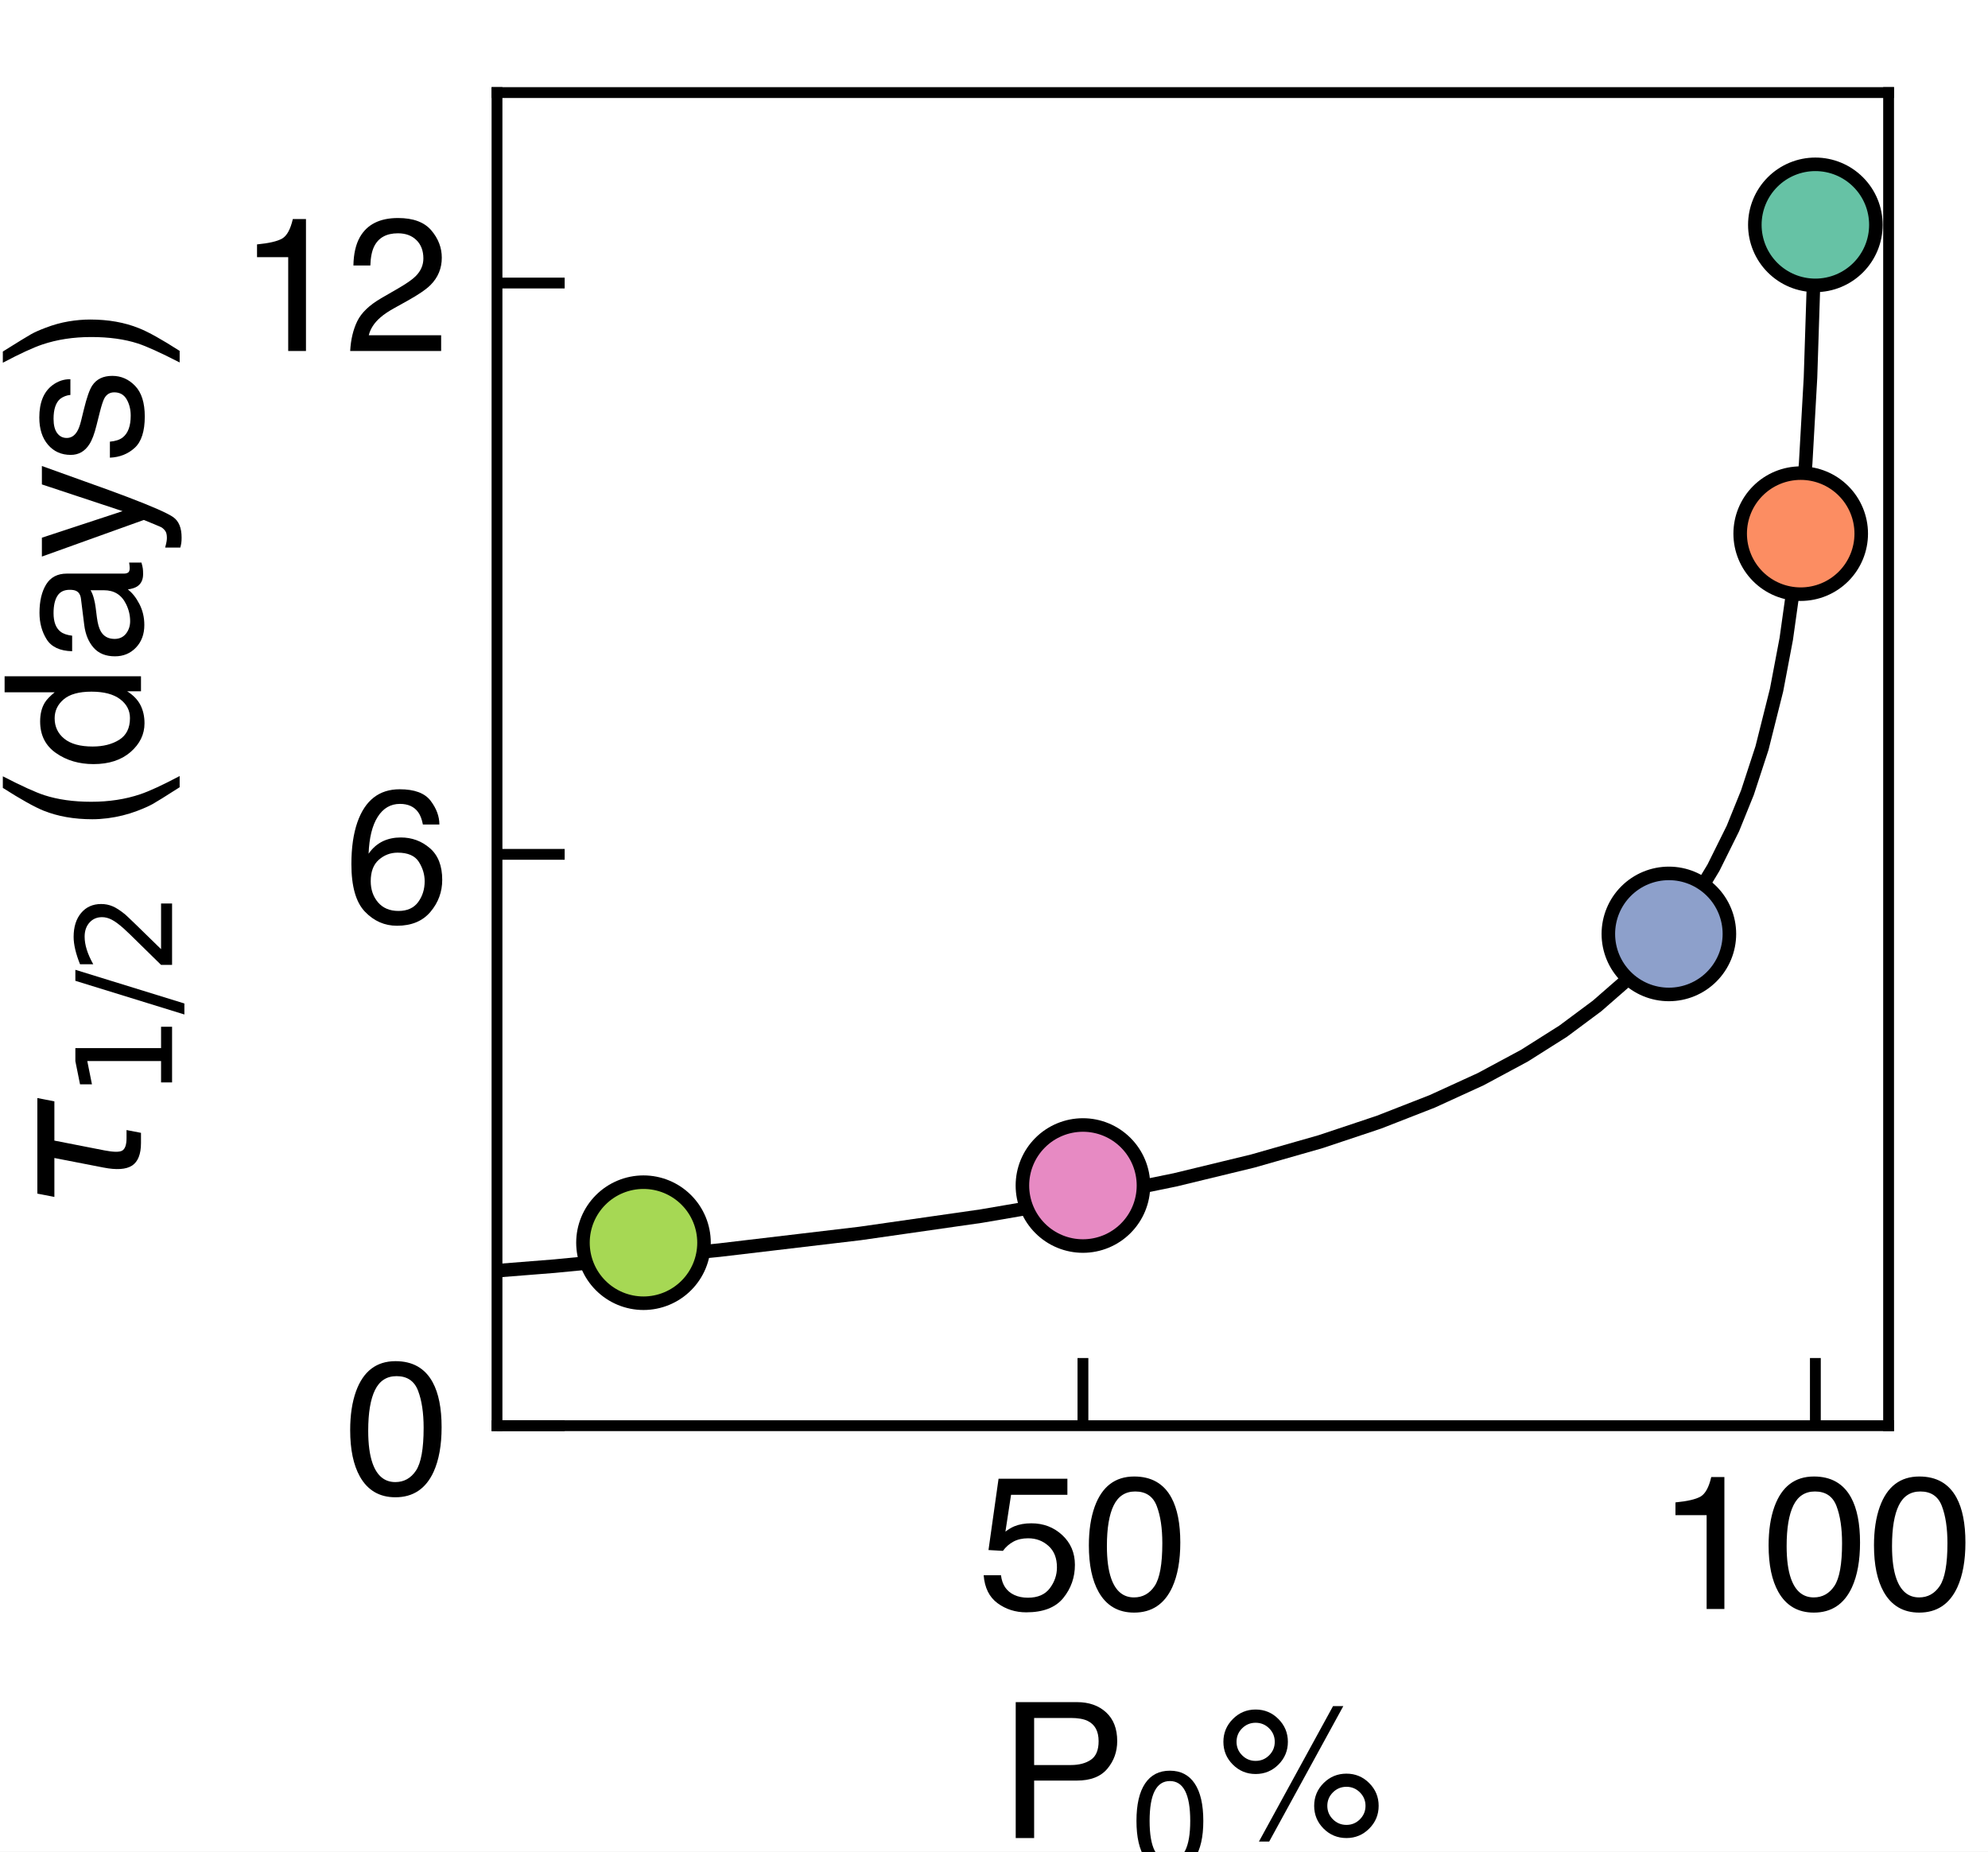
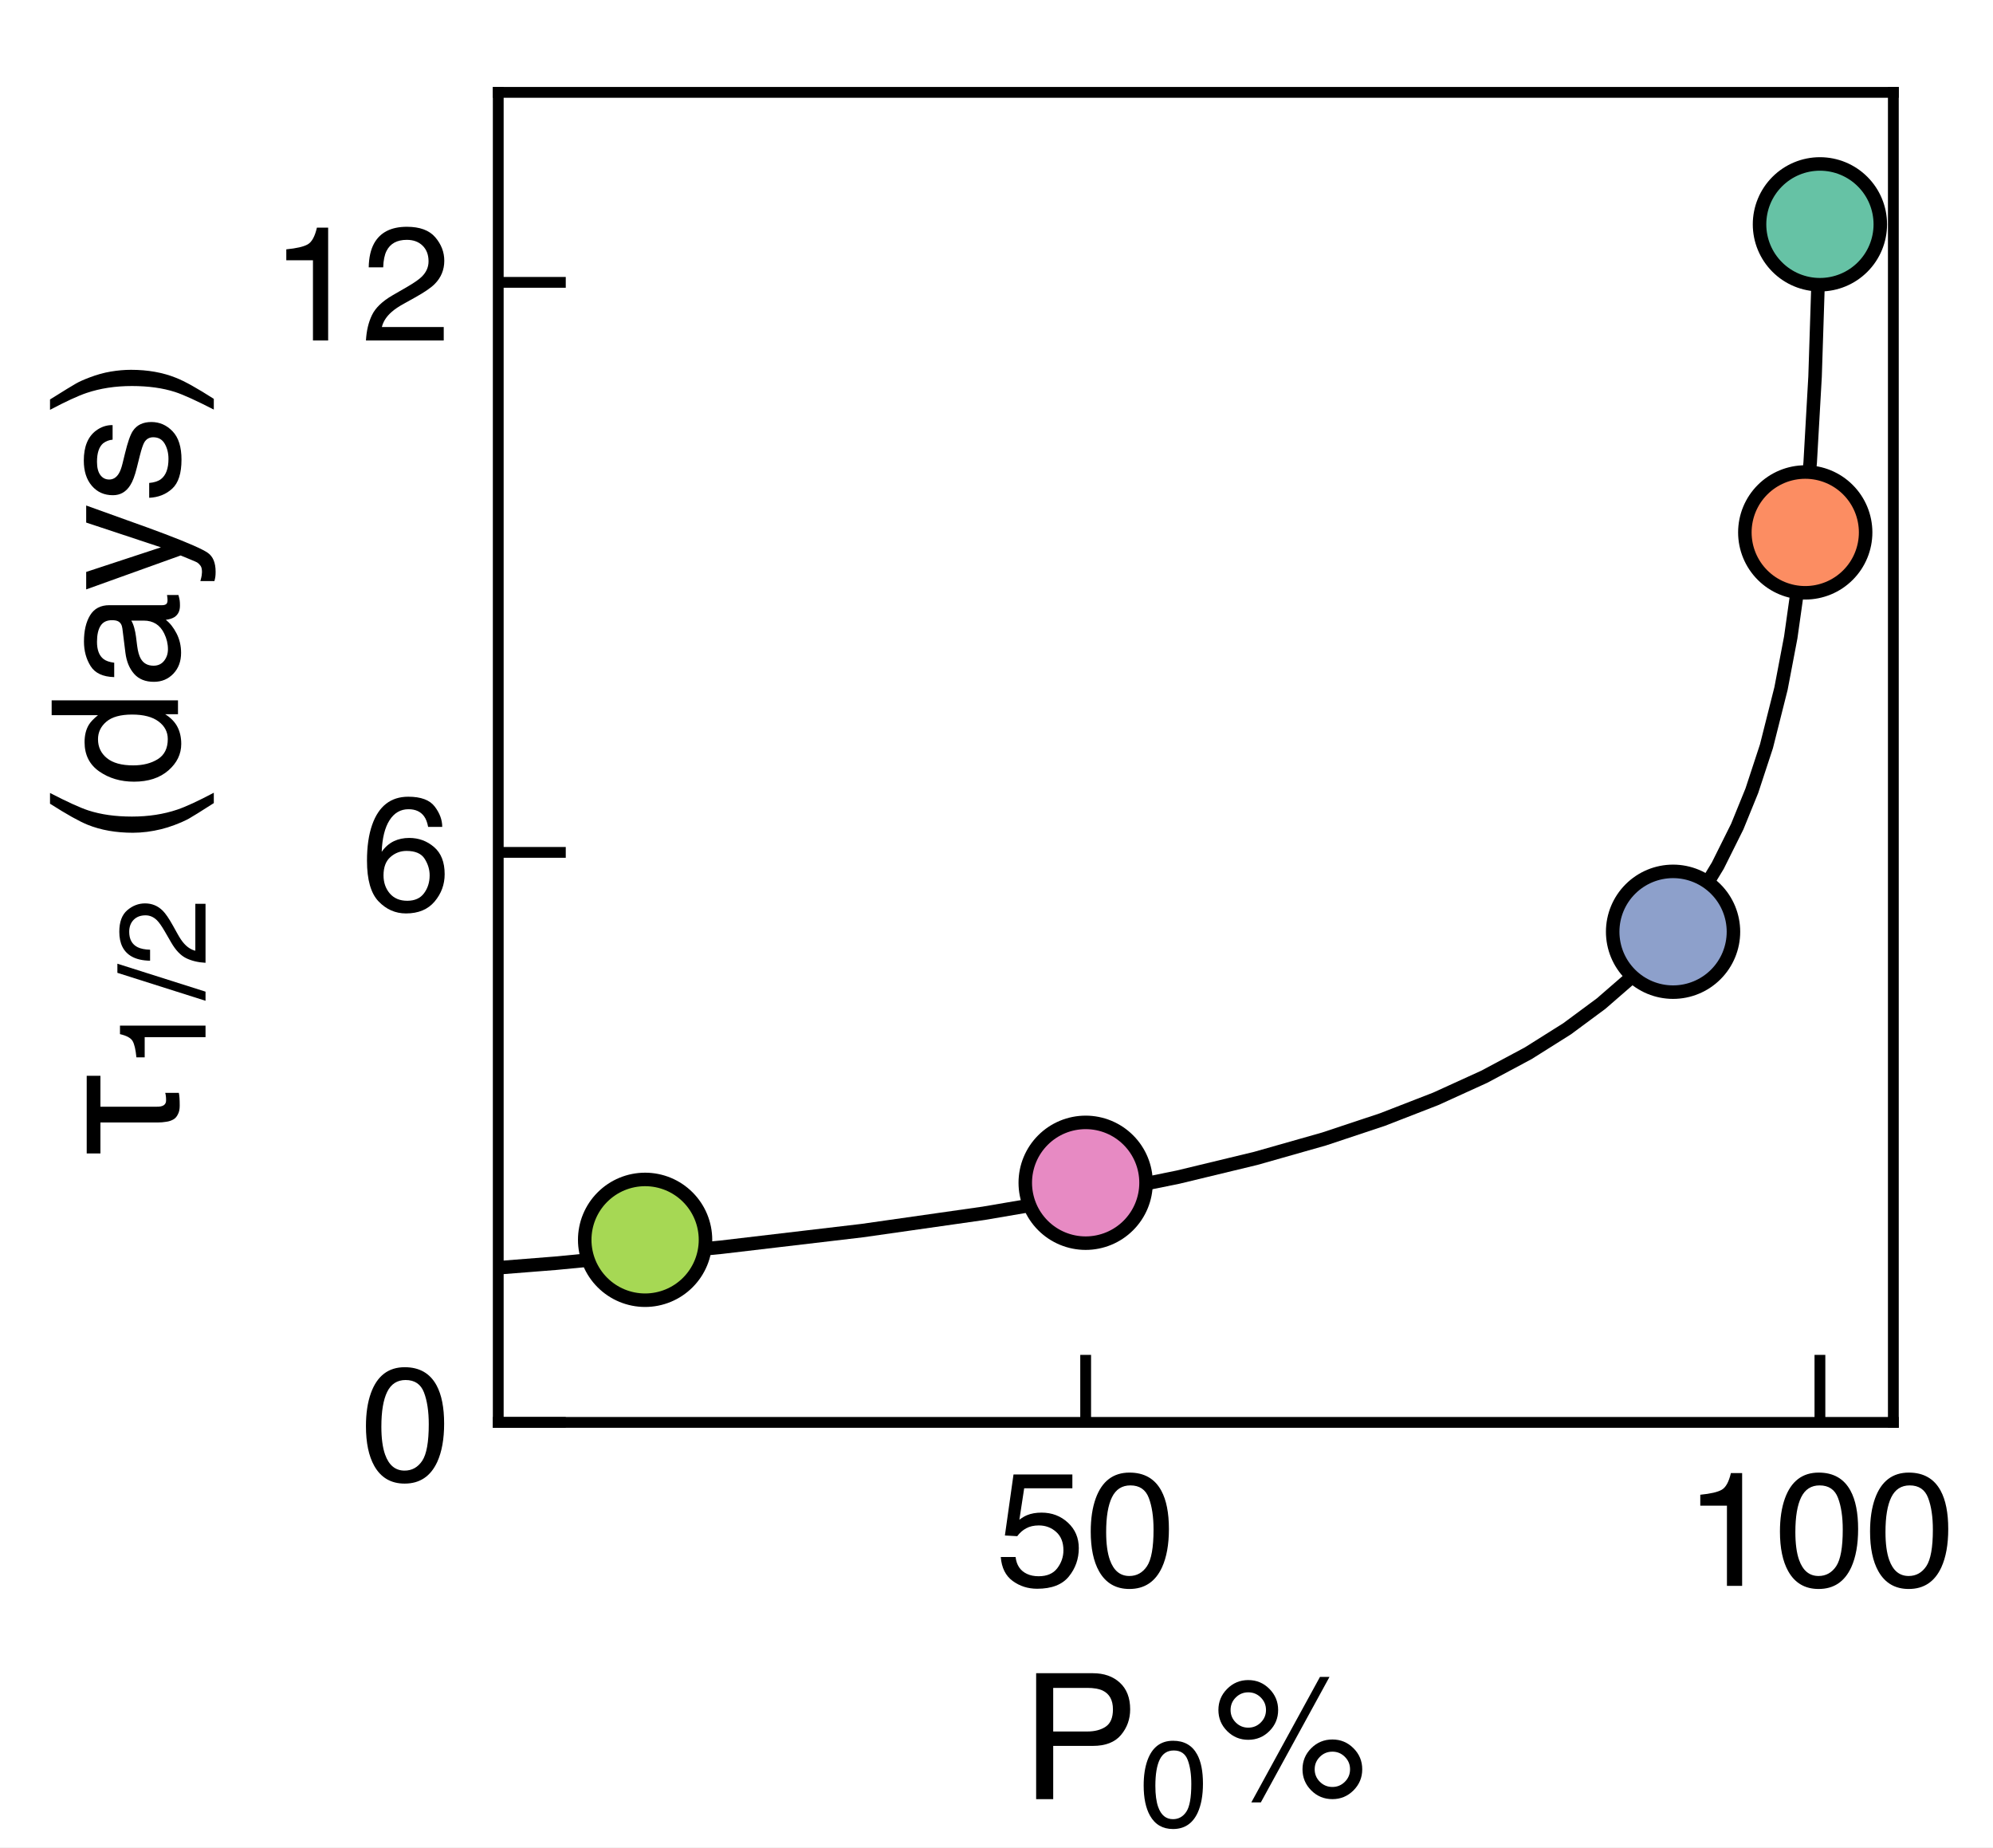
- <svg xmlns="http://www.w3.org/2000/svg" xmlns:xlink="http://www.w3.org/1999/xlink" width="146.88pt" height="136.8pt" viewBox="0 0 146.88 136.8" version="1.1">
+ <svg xmlns="http://www.w3.org/2000/svg" xmlns:xlink="http://www.w3.org/1999/xlink" width="147.6pt" height="136.8pt" viewBox="0 0 147.6 136.8" version="1.1">
  <defs>
    <style type="text/css">*{stroke-linejoin: round; stroke-linecap: butt}</style>
  </defs>
  <g id="figure_1">
    <g id="patch_1">
-       <path d="M 0 136.8  L 146.88 136.8  L 146.88 0  L 0 0  z " style="fill: #ffffff" />
+       <path d="M 0 136.8  L 147.6 136.8  L 147.6 0  L 0 0  z " style="fill: #ffffff" />
    </g>
    <g id="axes_1">
      <g id="patch_2">
-         <path d="M 36.72 105.336  L 139.536 105.336  L 139.536 6.84  L 36.72 6.84  z " style="fill: #ffffff" />
+         <path d="M 36.9 105.336  L 140.22 105.336  L 140.22 6.84  L 36.9 6.84  z " style="fill: #ffffff" />
      </g>
      <g id="line2d_1">
-         <path d="M 26.98 94.657  L 40.955 93.549  L 53.139 92.365  L 63.531 91.135  L 72.489 89.852  L 80.015 88.562  L 86.823 87.172  L 92.557 85.782  L 97.573 84.35  L 101.874 82.913  L 105.815 81.374  L 109.399 79.734  L 112.624 78.001  L 115.491 76.188  L 117.999 74.322  L 120.149 72.446  L 121.941 70.624  L 123.733 68.489  L 125.166 66.48  L 126.599 64.104  L 128.033 61.213  L 129.108 58.556  L 130.183 55.269  L 131.258 50.985  L 131.975 47.204  L 132.691 42.094  L 133.408 34.232  L 133.766 27.893  L 134.125 16.766  L 134.125 16.766  " clip-path="url(#p0b1bb9fdbc)" style="fill: none; stroke: #000000; stroke-linecap: square" />
+         <path d="M 27.112 94.657  L 41.156 93.549  L 53.399 92.365  L 63.842 91.135  L 72.845 89.852  L 80.407 88.562  L 87.249 87.172  L 93.01 85.782  L 98.052 84.35  L 102.373 82.913  L 106.334 81.374  L 109.935 79.734  L 113.176 78.001  L 116.057 76.188  L 118.578 74.322  L 120.738 72.446  L 122.539 70.624  L 124.339 68.489  L 125.78 66.48  L 127.22 64.104  L 128.66 61.213  L 129.741 58.556  L 130.821 55.269  L 131.901 50.985  L 132.621 47.204  L 133.342 42.094  L 134.062 34.232  L 134.422 27.893  L 134.782 16.766  L 134.782 16.766  " clip-path="url(#p4e6f7f5d36)" style="fill: none; stroke: #000000; stroke-linecap: square" />
      </g>
      <g id="PathCollection_1">
        <defs>
-           <path id="m3732f8422a" d="M 0 4.472  C 1.186 4.472 2.324 4.001 3.162 3.162  C 4.001 2.324 4.472 1.186 4.472 0  C 4.472 -1.186 4.001 -2.324 3.162 -3.162  C 2.324 -4.001 1.186 -4.472 0 -4.472  C -1.186 -4.472 -2.324 -4.001 -3.162 -3.162  C -4.001 -2.324 -4.472 -1.186 -4.472 0  C -4.472 1.186 -4.001 2.324 -3.162 3.162  C -2.324 4.001 -1.186 4.472 0 4.472  z " style="stroke: #000000" />
+           <path id="m090f4906ee" d="M 0 4.472  C 1.186 4.472 2.324 4.001 3.162 3.162  C 4.001 2.324 4.472 1.186 4.472 0  C 4.472 -1.186 4.001 -2.324 3.162 -3.162  C 2.324 -4.001 1.186 -4.472 0 -4.472  C -1.186 -4.472 -2.324 -4.001 -3.162 -3.162  C -4.001 -2.324 -4.472 -1.186 -4.472 0  C -4.472 1.186 -4.001 2.324 -3.162 3.162  C -2.324 4.001 -1.186 4.472 0 4.472  z " style="stroke: #000000" />
        </defs>
-         <g clip-path="url(#p0b1bb9fdbc)">
-           <use xlink:href="#m3732f8422a" x="134.125" y="16.613" style="fill: #66c2a5; stroke: #000000" />
+         <g clip-path="url(#p4e6f7f5d36)">
+           <use xlink:href="#m090f4906ee" x="134.782" y="16.613" style="fill: #66c2a5; stroke: #000000" />
        </g>
      </g>
      <g id="PathCollection_2">
        <defs>
-           <path id="mee9247425a" d="M 0 4.472  C 1.186 4.472 2.324 4.001 3.162 3.162  C 4.001 2.324 4.472 1.186 4.472 0  C 4.472 -1.186 4.001 -2.324 3.162 -3.162  C 2.324 -4.001 1.186 -4.472 0 -4.472  C -1.186 -4.472 -2.324 -4.001 -3.162 -3.162  C -4.001 -2.324 -4.472 -1.186 -4.472 0  C -4.472 1.186 -4.001 2.324 -3.162 3.162  C -2.324 4.001 -1.186 4.472 0 4.472  z " style="stroke: #000000" />
+           <path id="m975897da88" d="M 0 4.472  C 1.186 4.472 2.324 4.001 3.162 3.162  C 4.001 2.324 4.472 1.186 4.472 0  C 4.472 -1.186 4.001 -2.324 3.162 -3.162  C 2.324 -4.001 1.186 -4.472 0 -4.472  C -1.186 -4.472 -2.324 -4.001 -3.162 -3.162  C -4.001 -2.324 -4.472 -1.186 -4.472 0  C -4.472 1.186 -4.001 2.324 -3.162 3.162  C -2.324 4.001 -1.186 4.472 0 4.472  z " style="stroke: #000000" />
        </defs>
-         <g clip-path="url(#p0b1bb9fdbc)">
-           <use xlink:href="#mee9247425a" x="133.042" y="39.428" style="fill: #fc8d62; stroke: #000000" />
+         <g clip-path="url(#p4e6f7f5d36)">
+           <use xlink:href="#m975897da88" x="133.695" y="39.428" style="fill: #fc8d62; stroke: #000000" />
        </g>
      </g>
      <g id="PathCollection_3">
        <defs>
-           <path id="mf30986e6f9" d="M 0 4.472  C 1.186 4.472 2.324 4.001 3.162 3.162  C 4.001 2.324 4.472 1.186 4.472 0  C 4.472 -1.186 4.001 -2.324 3.162 -3.162  C 2.324 -4.001 1.186 -4.472 0 -4.472  C -1.186 -4.472 -2.324 -4.001 -3.162 -3.162  C -4.001 -2.324 -4.472 -1.186 -4.472 0  C -4.472 1.186 -4.001 2.324 -3.162 3.162  C -2.324 4.001 -1.186 4.472 0 4.472  z " style="stroke: #000000" />
+           <path id="mb926ed81ee" d="M 0 4.472  C 1.186 4.472 2.324 4.001 3.162 3.162  C 4.001 2.324 4.472 1.186 4.472 0  C 4.472 -1.186 4.001 -2.324 3.162 -3.162  C 2.324 -4.001 1.186 -4.472 0 -4.472  C -1.186 -4.472 -2.324 -4.001 -3.162 -3.162  C -4.001 -2.324 -4.472 -1.186 -4.472 0  C -4.472 1.186 -4.001 2.324 -3.162 3.162  C -2.324 4.001 -1.186 4.472 0 4.472  z " style="stroke: #000000" />
        </defs>
-         <g clip-path="url(#p0b1bb9fdbc)">
-           <use xlink:href="#mf30986e6f9" x="123.302" y="69.002" style="fill: #8da0cb; stroke: #000000" />
+         <g clip-path="url(#p4e6f7f5d36)">
+           <use xlink:href="#mb926ed81ee" x="123.906" y="69.002" style="fill: #8da0cb; stroke: #000000" />
        </g>
      </g>
      <g id="PathCollection_4">
        <defs>
-           <path id="m0a50659134" d="M 0 4.472  C 1.186 4.472 2.324 4.001 3.162 3.162  C 4.001 2.324 4.472 1.186 4.472 0  C 4.472 -1.186 4.001 -2.324 3.162 -3.162  C 2.324 -4.001 1.186 -4.472 0 -4.472  C -1.186 -4.472 -2.324 -4.001 -3.162 -3.162  C -4.001 -2.324 -4.472 -1.186 -4.472 0  C -4.472 1.186 -4.001 2.324 -3.162 3.162  C -2.324 4.001 -1.186 4.472 0 4.472  z " style="stroke: #000000" />
+           <path id="m30e92354b8" d="M 0 4.472  C 1.186 4.472 2.324 4.001 3.162 3.162  C 4.001 2.324 4.472 1.186 4.472 0  C 4.472 -1.186 4.001 -2.324 3.162 -3.162  C 2.324 -4.001 1.186 -4.472 0 -4.472  C -1.186 -4.472 -2.324 -4.001 -3.162 -3.162  C -4.001 -2.324 -4.472 -1.186 -4.472 0  C -4.472 1.186 -4.001 2.324 -3.162 3.162  C -2.324 4.001 -1.186 4.472 0 4.472  z " style="stroke: #000000" />
        </defs>
-         <g clip-path="url(#p0b1bb9fdbc)">
-           <use xlink:href="#m0a50659134" x="80.011" y="87.591" style="fill: #e78ac3; stroke: #000000" />
+         <g clip-path="url(#p4e6f7f5d36)">
+           <use xlink:href="#m30e92354b8" x="80.403" y="87.591" style="fill: #e78ac3; stroke: #000000" />
        </g>
      </g>
      <g id="PathCollection_5">
        <defs>
-           <path id="m4a0a07c662" d="M 0 4.472  C 1.186 4.472 2.324 4.001 3.162 3.162  C 4.001 2.324 4.472 1.186 4.472 0  C 4.472 -1.186 4.001 -2.324 3.162 -3.162  C 2.324 -4.001 1.186 -4.472 0 -4.472  C -1.186 -4.472 -2.324 -4.001 -3.162 -3.162  C -4.001 -2.324 -4.472 -1.186 -4.472 0  C -4.472 1.186 -4.001 2.324 -3.162 3.162  C -2.324 4.001 -1.186 4.472 0 4.472  z " style="stroke: #000000" />
+           <path id="m6db81b6d43" d="M 0 4.472  C 1.186 4.472 2.324 4.001 3.162 3.162  C 4.001 2.324 4.472 1.186 4.472 0  C 4.472 -1.186 4.001 -2.324 3.162 -3.162  C 2.324 -4.001 1.186 -4.472 0 -4.472  C -1.186 -4.472 -2.324 -4.001 -3.162 -3.162  C -4.001 -2.324 -4.472 -1.186 -4.472 0  C -4.472 1.186 -4.001 2.324 -3.162 3.162  C -2.324 4.001 -1.186 4.472 0 4.472  z " style="stroke: #000000" />
        </defs>
-         <g clip-path="url(#p0b1bb9fdbc)">
-           <use xlink:href="#m4a0a07c662" x="47.543" y="91.816" style="fill: #a6d854; stroke: #000000" />
+         <g clip-path="url(#p4e6f7f5d36)">
+           <use xlink:href="#m6db81b6d43" x="47.776" y="91.816" style="fill: #a6d854; stroke: #000000" />
        </g>
      </g>
      <g id="matplotlib.axis_1">
        <g id="xtick_1">
          <g id="line2d_2">
            <defs>
-               <path id="m6e8a5111cc" d="M 0 0  L 0 -5  " style="stroke: #000000; stroke-width: 0.8" />
+               <path id="md96b4e3f3c" d="M 0 0  L 0 -5  " style="stroke: #000000; stroke-width: 0.8" />
            </defs>
            <g>
-               <use xlink:href="#m6e8a5111cc" x="80.011" y="105.336" style="stroke: #000000; stroke-width: 0.8" />
+               <use xlink:href="#md96b4e3f3c" x="80.403" y="105.336" style="stroke: #000000; stroke-width: 0.8" />
            </g>
          </g>
          <g id="text_1">
-             <g transform="translate(72.22563 118.8788) scale(0.14 -0.14)">
+             <g transform="translate(73.73003 117.4441) scale(0.12 -0.12)">
              <defs>
                <path id="Helvetica-35" d="M 791 1141  Q 847 659 1238 475  Q 1438 381 1700 381  Q 2200 381 2440 700  Q 2681 1019 2681 1406  Q 2681 1875 2395 2131  Q 2109 2388 1709 2388  Q 1419 2388 1211 2275  Q 1003 2163 856 1963  L 369 1991  L 709 4400  L 3034 4400  L 3034 3856  L 1131 3856  L 941 2613  Q 1097 2731 1238 2791  Q 1488 2894 1816 2894  Q 2431 2894 2859 2497  Q 3288 2100 3288 1491  Q 3288 856 2895 371  Q 2503 -113 1644 -113  Q 1097 -113 676 195  Q 256 503 206 1141  L 791 1141  z " transform="scale(0.015625)" />
                <path id="Helvetica-30" d="M 1731 4475  Q 2600 4475 2988 3759  Q 3288 3206 3288 2244  Q 3288 1331 3016 734  Q 2622 -122 1728 -122  Q 922 -122 528 578  Q 200 1163 200 2147  Q 200 2909 397 3456  Q 766 4475 1731 4475  z M 1725 391  Q 2163 391 2422 778  Q 2681 1166 2681 2222  Q 2681 2984 2493 3476  Q 2306 3969 1766 3969  Q 1269 3969 1039 3501  Q 809 3034 809 2125  Q 809 1441 956 1025  Q 1181 391 1725 391  z " transform="scale(0.015625)" />
              </defs>
              <use xlink:href="#Helvetica-35" />
              <use xlink:href="#Helvetica-30" transform="translate(55.61523 0)" />
            </g>
          </g>
        </g>
        <g id="xtick_2">
          <g id="line2d_3">
            <g>
-               <use xlink:href="#m6e8a5111cc" x="134.125" y="105.336" style="stroke: #000000; stroke-width: 0.8" />
+               <use xlink:href="#md96b4e3f3c" x="134.782" y="105.336" style="stroke: #000000; stroke-width: 0.8" />
            </g>
          </g>
          <g id="text_2">
-             <g transform="translate(122.4467 118.8788) scale(0.14 -0.14)">
+             <g transform="translate(124.7724 117.4441) scale(0.12 -0.12)">
              <defs>
                <path id="Helvetica-31" d="M 613 3169  L 613 3600  Q 1222 3659 1462 3798  Q 1703 3938 1822 4456  L 2266 4456  L 2266 0  L 1666 0  L 1666 3169  L 613 3169  z " transform="scale(0.015625)" />
              </defs>
              <use xlink:href="#Helvetica-31" />
              <use xlink:href="#Helvetica-30" transform="translate(55.61523 0)" />
              <use xlink:href="#Helvetica-30" transform="translate(111.2305 0)" />
            </g>
          </g>
        </g>
        <g id="text_3">
-           <g transform="translate(73.848 135.8398) scale(0.14 -0.14)">
+           <g transform="translate(75.625 133.2708) scale(0.13 -0.13)">
            <defs>
              <path id="Helvetica-50" d="M 547 4591  L 2613 4591  Q 3225 4591 3600 4245  Q 3975 3900 3975 3275  Q 3975 2738 3640 2339  Q 3306 1941 2613 1941  L 1169 1941  L 1169 0  L 547 0  L 547 4591  z M 3347 3272  Q 3347 3778 2972 3959  Q 2766 4056 2406 4056  L 1169 4056  L 1169 2466  L 2406 2466  Q 2825 2466 3086 2644  Q 3347 2822 3347 3272  z " transform="scale(0.015625)" />
-               <path id="DejaVuSans-30" d="M 2034 4250  Q 1547 4250 1301 3770  Q 1056 3291 1056 2328  Q 1056 1369 1301 889  Q 1547 409 2034 409  Q 2525 409 2770 889  Q 3016 1369 3016 2328  Q 3016 3291 2770 3770  Q 2525 4250 2034 4250  z M 2034 4750  Q 2819 4750 3233 4129  Q 3647 3509 3647 2328  Q 3647 1150 3233 529  Q 2819 -91 2034 -91  Q 1250 -91 836 529  Q 422 1150 422 2328  Q 422 3509 836 4129  Q 1250 4750 2034 4750  z " transform="scale(0.015625)" />
              <path id="Helvetica-25" d="M 4363 2175  Q 4813 2175 5131 1856  Q 5450 1538 5450 1088  Q 5450 638 5131 319  Q 4813 0 4363 0  Q 3909 0 3590 319  Q 3272 638 3272 1088  Q 3272 1538 3590 1856  Q 3909 2175 4363 2175  z M 3909 4456  L 4256 4456  L 1753 -119  L 1406 -119  L 3909 4456  z M 1294 2606  Q 1563 2606 1752 2795  Q 1941 2984 1941 3250  Q 1941 3516 1752 3705  Q 1563 3894 1294 3894  Q 1028 3894 839 3706  Q 650 3519 650 3250  Q 650 2984 839 2795  Q 1028 2606 1294 2606  z M 1294 4341  Q 1747 4341 2065 4020  Q 2384 3700 2384 3250  Q 2384 2800 2065 2481  Q 1747 2163 1294 2163  Q 844 2163 525 2481  Q 206 2800 206 3250  Q 206 3700 525 4020  Q 844 4341 1294 4341  z M 4363 444  Q 4628 444 4817 633  Q 5006 822 5006 1088  Q 5006 1353 4817 1542  Q 4628 1731 4363 1731  Q 4094 1731 3905 1542  Q 3716 1353 3716 1088  Q 3716 822 3905 633  Q 4094 444 4363 444  z " transform="scale(0.015625)" />
            </defs>
            <use xlink:href="#Helvetica-50" transform="translate(0 0.265625)" />
-             <use xlink:href="#DejaVuSans-30" transform="translate(67.65625 -16.14062) scale(0.7)" />
-             <use xlink:href="#Helvetica-25" transform="translate(114.9268 0.265625)" />
+             <use xlink:href="#Helvetica-30" transform="translate(67.61441 -15.42344) scale(0.7)" />
+             <use xlink:href="#Helvetica-25" transform="translate(109.1599 0.265625)" />
          </g>
        </g>
      </g>
      <g id="matplotlib.axis_2">
        <g id="ytick_1">
          <g id="line2d_4">
            <defs>
-               <path id="mbf575d1f54" d="M 0 0  L 5 0  " style="stroke: #000000; stroke-width: 0.8" />
+               <path id="m084d87eb54" d="M 0 0  L 5 0  " style="stroke: #000000; stroke-width: 0.8" />
            </defs>
            <g>
-               <use xlink:href="#mbf575d1f54" x="36.72" y="105.336" style="stroke: #000000; stroke-width: 0.8" />
+               <use xlink:href="#m084d87eb54" x="36.9" y="105.336" style="stroke: #000000; stroke-width: 0.8" />
            </g>
          </g>
          <g id="text_4">
-             <g transform="translate(25.43469 110.3574) scale(0.14 -0.14)">
+             <g transform="translate(26.72687 109.6401) scale(0.12 -0.12)">
              <use xlink:href="#Helvetica-30" />
            </g>
          </g>
        </g>
        <g id="ytick_2">
          <g id="line2d_5">
            <g>
-               <use xlink:href="#mbf575d1f54" x="36.72" y="63.123" style="stroke: #000000; stroke-width: 0.8" />
+               <use xlink:href="#m084d87eb54" x="36.9" y="63.123" style="stroke: #000000; stroke-width: 0.8" />
            </g>
          </g>
          <g id="text_5">
-             <g transform="translate(25.43469 68.14484) scale(0.14 -0.14)">
+             <g transform="translate(26.72687 67.42749) scale(0.12 -0.12)">
              <defs>
                <path id="Helvetica-36" d="M 1872 4494  Q 2622 4494 2917 4105  Q 3213 3716 3213 3303  L 2656 3303  Q 2606 3569 2497 3719  Q 2294 4000 1881 4000  Q 1409 4000 1131 3564  Q 853 3128 822 2316  Q 1016 2600 1309 2741  Q 1578 2866 1909 2866  Q 2472 2866 2890 2506  Q 3309 2147 3309 1434  Q 3309 825 2912 354  Q 2516 -116 1781 -116  Q 1153 -116 697 361  Q 241 838 241 1966  Q 241 2800 444 3381  Q 834 4494 1872 4494  z M 1831 384  Q 2275 384 2495 682  Q 2716 981 2716 1388  Q 2716 1731 2519 2042  Q 2322 2353 1803 2353  Q 1441 2353 1167 2112  Q 894 1872 894 1388  Q 894 963 1142 673  Q 1391 384 1831 384  z " transform="scale(0.015625)" />
              </defs>
              <use xlink:href="#Helvetica-36" />
            </g>
          </g>
        </g>
        <g id="ytick_3">
          <g id="line2d_6">
            <g>
-               <use xlink:href="#mbf575d1f54" x="36.72" y="20.911" style="stroke: #000000; stroke-width: 0.8" />
+               <use xlink:href="#m084d87eb54" x="36.9" y="20.911" style="stroke: #000000; stroke-width: 0.8" />
            </g>
          </g>
          <g id="text_6">
-             <g transform="translate(17.64937 25.93226) scale(0.14 -0.14)">
+             <g transform="translate(20.05375 25.21492) scale(0.12 -0.12)">
              <defs>
                <path id="Helvetica-32" d="M 200 0  Q 231 578 439 1006  Q 647 1434 1250 1784  L 1850 2131  Q 2253 2366 2416 2531  Q 2672 2791 2672 3125  Q 2672 3516 2437 3745  Q 2203 3975 1813 3975  Q 1234 3975 1013 3538  Q 894 3303 881 2888  L 309 2888  Q 319 3472 525 3841  Q 891 4491 1816 4491  Q 2584 4491 2939 4075  Q 3294 3659 3294 3150  Q 3294 2613 2916 2231  Q 2697 2009 2131 1694  L 1703 1456  Q 1397 1288 1222 1134  Q 909 863 828 531  L 3272 531  L 3272 0  L 200 0  z " transform="scale(0.015625)" />
              </defs>
              <use xlink:href="#Helvetica-31" />
              <use xlink:href="#Helvetica-32" transform="translate(55.61523 0)" />
            </g>
          </g>
        </g>
        <g id="text_7">
-           <g transform="translate(10.42938 89.618) rotate(-90) scale(0.14 -0.14)">
+           <g transform="translate(13.19375 85.793) rotate(-90) scale(0.13 -0.13)">
            <defs>
-               <path id="DejaVuSans-Oblique-3c4" d="M 2103 638  Q 2188 488 2525 488  L 2800 488  L 2706 0  L 2363 0  Q 1800 0 1600 300  Q 1403 606 1534 1269  L 1856 2925  L 541 2925  L 653 3500  L 3881 3500  L 3769 2925  L 2444 2925  L 2113 1234  Q 2025 781 2103 638  z " transform="scale(0.015625)" />
-               <path id="DejaVuSans-31" d="M 794 531  L 1825 531  L 1825 4091  L 703 3866  L 703 4441  L 1819 4666  L 2450 4666  L 2450 531  L 3481 531  L 3481 0  L 794 0  L 794 531  z " transform="scale(0.015625)" />
-               <path id="DejaVuSans-2f" d="M 1625 4666  L 2156 4666  L 531 -594  L 0 -594  L 1625 4666  z " transform="scale(0.015625)" />
-               <path id="DejaVuSans-32" d="M 1228 531  L 3431 531  L 3431 0  L 469 0  L 469 531  Q 828 903 1448 1529  Q 2069 2156 2228 2338  Q 2531 2678 2651 2914  Q 2772 3150 2772 3378  Q 2772 3750 2511 3984  Q 2250 4219 1831 4219  Q 1534 4219 1204 4116  Q 875 4013 500 3803  L 500 4441  Q 881 4594 1212 4672  Q 1544 4750 1819 4750  Q 2544 4750 2975 4387  Q 3406 4025 3406 3419  Q 3406 3131 3298 2873  Q 3191 2616 2906 2266  Q 2828 2175 2409 1742  Q 1991 1309 1228 531  z " transform="scale(0.015625)" />
+               <path id="Helvetica-3c4" d="M 184 3328  L 3016 3328  L 3016 2828  L 1888 2828  L 1888 775  Q 1881 428 2125 434  Q 2291 434 2394 466  L 2394 -31  Q 2253 -63 1925 -63  Q 1728 -63 1606 6  Q 1484 63 1422 172  Q 1356 288 1338 434  Q 1313 575 1313 750  L 1313 2828  L 184 2828  L 184 3328  z " transform="scale(0.015625)" />
+               <path id="Helvetica-2f" d="M 1456 4591  L 1931 4591  L 475 0  L 0 0  L 1456 4591  z " transform="scale(0.015625)" />
              <path id="Helvetica-20" transform="scale(0.015625)" />
              <path id="Helvetica-28" d="M 1894 4666  Q 1403 3713 1256 3263  Q 1034 2578 1034 1681  Q 1034 775 1288 25  Q 1444 -438 1903 -1306  L 1525 -1306  Q 1069 -594 959 -397  Q 850 -200 722 138  Q 547 600 478 1125  Q 444 1397 444 1644  Q 444 2569 734 3291  Q 919 3750 1503 4666  L 1894 4666  z " transform="scale(0.015625)" />
              <path id="Helvetica-64" d="M 769 1634  Q 769 1097 997 734  Q 1225 372 1728 372  Q 2119 372 2370 708  Q 2622 1044 2622 1672  Q 2622 2306 2362 2611  Q 2103 2916 1722 2916  Q 1297 2916 1033 2591  Q 769 2266 769 1634  z M 1616 3406  Q 2000 3406 2259 3244  Q 2409 3150 2600 2916  L 2600 4606  L 3141 4606  L 3141 0  L 2634 0  L 2634 466  Q 2438 156 2169 18  Q 1900 -119 1553 -119  Q 994 -119 584 351  Q 175 822 175 1603  Q 175 2334 548 2870  Q 922 3406 1616 3406  z " transform="scale(0.015625)" />
              <path id="Helvetica-61" d="M 844 891  Q 844 647 1022 506  Q 1200 366 1444 366  Q 1741 366 2019 503  Q 2488 731 2488 1250  L 2488 1703  Q 2384 1638 2221 1594  Q 2059 1550 1903 1531  L 1563 1488  Q 1256 1447 1103 1359  Q 844 1213 844 891  z M 2206 2028  Q 2400 2053 2466 2191  Q 2503 2266 2503 2406  Q 2503 2694 2298 2823  Q 2094 2953 1713 2953  Q 1272 2953 1088 2716  Q 984 2584 953 2325  L 428 2325  Q 444 2944 830 3186  Q 1216 3428 1725 3428  Q 2316 3428 2684 3203  Q 3050 2978 3050 2503  L 3050 575  Q 3050 488 3086 434  Q 3122 381 3238 381  Q 3275 381 3322 386  Q 3369 391 3422 400  L 3422 -16  Q 3291 -53 3222 -62  Q 3153 -72 3034 -72  Q 2744 -72 2613 134  Q 2544 244 2516 444  Q 2344 219 2022 53  Q 1700 -113 1313 -113  Q 847 -113 551 170  Q 256 453 256 878  Q 256 1344 547 1600  Q 838 1856 1309 1916  L 2206 2028  z M 1741 3428  L 1741 3428  z " transform="scale(0.015625)" />
              <path id="Helvetica-79" d="M 2503 3347  L 3125 3347  Q 3006 3025 2597 1878  Q 2291 1016 2084 472  Q 1597 -809 1397 -1090  Q 1197 -1372 709 -1372  Q 591 -1372 527 -1362  Q 463 -1353 369 -1328  L 369 -816  Q 516 -856 581 -865  Q 647 -875 697 -875  Q 853 -875 926 -823  Q 1000 -772 1050 -697  Q 1066 -672 1162 -440  Q 1259 -209 1303 -97  L 66 3347  L 703 3347  L 1600 622  L 2503 3347  z M 1597 3428  L 1597 3428  z " transform="scale(0.015625)" />
              <path id="Helvetica-73" d="M 747 1050  Q 772 769 888 619  Q 1100 347 1625 347  Q 1938 347 2175 483  Q 2413 619 2413 903  Q 2413 1119 2222 1231  Q 2100 1300 1741 1391  L 1294 1503  Q 866 1609 663 1741  Q 300 1969 300 2372  Q 300 2847 642 3140  Q 984 3434 1563 3434  Q 2319 3434 2653 2991  Q 2863 2709 2856 2384  L 2325 2384  Q 2309 2575 2191 2731  Q 1997 2953 1519 2953  Q 1200 2953 1036 2831  Q 872 2709 872 2509  Q 872 2291 1088 2159  Q 1213 2081 1456 2022  L 1828 1931  Q 2434 1784 2641 1647  Q 2969 1431 2969 969  Q 2969 522 2630 197  Q 2291 -128 1597 -128  Q 850 -128 539 211  Q 228 550 206 1050  L 747 1050  z M 1578 3428  L 1578 3428  z " transform="scale(0.015625)" />
              <path id="Helvetica-29" d="M 222 -1306  Q 719 -338 863 106  Q 1081 778 1081 1681  Q 1081 2584 828 3334  Q 672 3797 213 4666  L 591 4666  Q 1072 3897 1173 3717  Q 1275 3538 1394 3222  Q 1544 2831 1608 2450  Q 1672 2069 1672 1716  Q 1672 791 1378 66  Q 1194 -400 613 -1306  L 222 -1306  z " transform="scale(0.015625)" />
            </defs>
-             <use xlink:href="#DejaVuSans-Oblique-3c4" transform="translate(0 0.09375)" />
-             <use xlink:href="#DejaVuSans-31" transform="translate(60.20508 -16.3125) scale(0.7)" />
-             <use xlink:href="#DejaVuSans-2f" transform="translate(104.7412 -16.3125) scale(0.7)" />
-             <use xlink:href="#DejaVuSans-32" transform="translate(125.7877 -16.3125) scale(0.7)" />
-             <use xlink:href="#Helvetica-20" transform="translate(173.0582 0.09375)" />
-             <use xlink:href="#Helvetica-28" transform="translate(200.8414 0.09375)" />
-             <use xlink:href="#Helvetica-64" transform="translate(234.1422 0.09375)" />
-             <use xlink:href="#Helvetica-61" transform="translate(289.7574 0.09375)" />
-             <use xlink:href="#Helvetica-79" transform="translate(345.3727 0.09375)" />
-             <use xlink:href="#Helvetica-73" transform="translate(395.3727 0.09375)" />
-             <use xlink:href="#Helvetica-29" transform="translate(445.3727 0.09375)" />
+             <use xlink:href="#Helvetica-3c4" transform="translate(0 0.09375)" />
+             <use xlink:href="#Helvetica-31" transform="translate(50.91519 -15.59531) scale(0.7)" />
+             <use xlink:href="#Helvetica-2f" transform="translate(89.84586 -15.59531) scale(0.7)" />
+             <use xlink:href="#Helvetica-32" transform="translate(109.2941 -15.59531) scale(0.7)" />
+             <use xlink:href="#Helvetica-20" transform="translate(150.8396 0.09375)" />
+             <use xlink:href="#Helvetica-28" transform="translate(178.6228 0.09375)" />
+             <use xlink:href="#Helvetica-64" transform="translate(211.9236 0.09375)" />
+             <use xlink:href="#Helvetica-61" transform="translate(267.5388 0.09375)" />
+             <use xlink:href="#Helvetica-79" transform="translate(323.1541 0.09375)" />
+             <use xlink:href="#Helvetica-73" transform="translate(373.1541 0.09375)" />
+             <use xlink:href="#Helvetica-29" transform="translate(423.1541 0.09375)" />
          </g>
        </g>
      </g>
      <g id="patch_3">
-         <path d="M 36.72 105.336  L 36.72 6.84  " style="fill: none; stroke: #000000; stroke-width: 0.8; stroke-linejoin: miter; stroke-linecap: square" />
+         <path d="M 36.9 105.336  L 36.9 6.84  " style="fill: none; stroke: #000000; stroke-width: 0.8; stroke-linejoin: miter; stroke-linecap: square" />
      </g>
      <g id="patch_4">
-         <path d="M 139.536 105.336  L 139.536 6.84  " style="fill: none; stroke: #000000; stroke-width: 0.8; stroke-linejoin: miter; stroke-linecap: square" />
+         <path d="M 140.22 105.336  L 140.22 6.84  " style="fill: none; stroke: #000000; stroke-width: 0.8; stroke-linejoin: miter; stroke-linecap: square" />
      </g>
      <g id="patch_5">
-         <path d="M 36.72 105.336  L 139.536 105.336  " style="fill: none; stroke: #000000; stroke-width: 0.8; stroke-linejoin: miter; stroke-linecap: square" />
+         <path d="M 36.9 105.336  L 140.22 105.336  " style="fill: none; stroke: #000000; stroke-width: 0.8; stroke-linejoin: miter; stroke-linecap: square" />
      </g>
      <g id="patch_6">
-         <path d="M 36.72 6.84  L 139.536 6.84  " style="fill: none; stroke: #000000; stroke-width: 0.8; stroke-linejoin: miter; stroke-linecap: square" />
+         <path d="M 36.9 6.84  L 140.22 6.84  " style="fill: none; stroke: #000000; stroke-width: 0.8; stroke-linejoin: miter; stroke-linecap: square" />
      </g>
    </g>
  </g>
  <defs>
-     <clipPath id="p0b1bb9fdbc">
-       <rect x="36.72" y="6.84" width="102.816" height="98.496" />
+     <clipPath id="p4e6f7f5d36">
+       <rect x="36.9" y="6.84" width="103.32" height="98.496" />
    </clipPath>
  </defs>
</svg>
